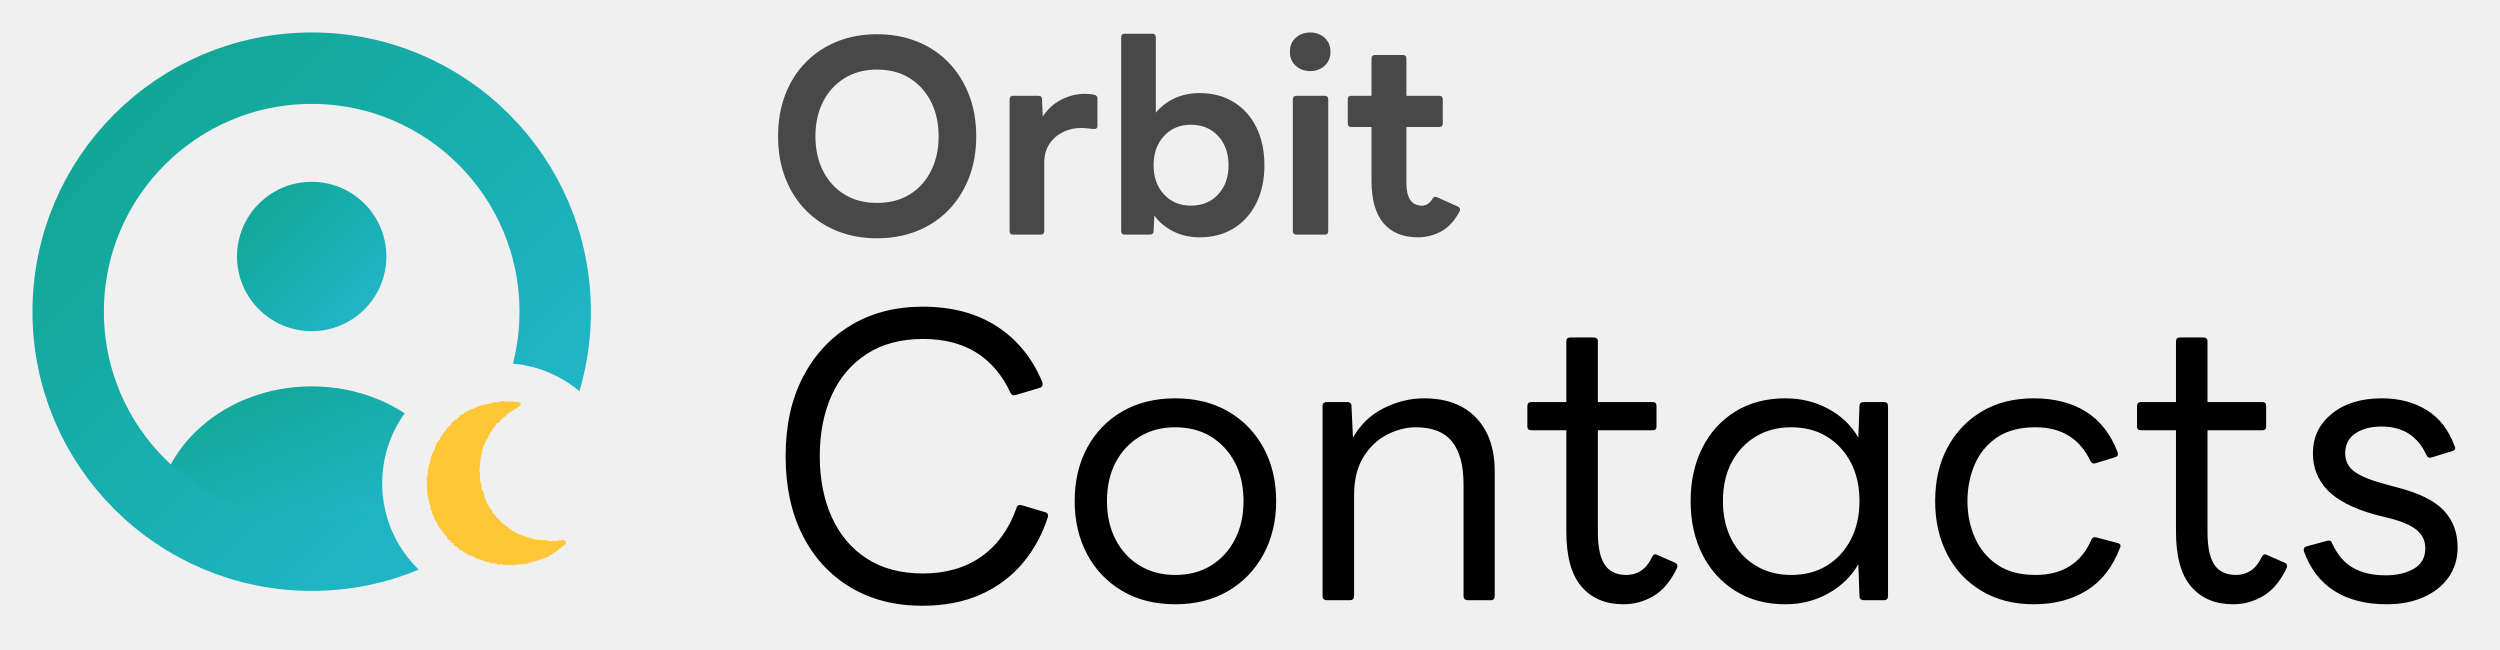
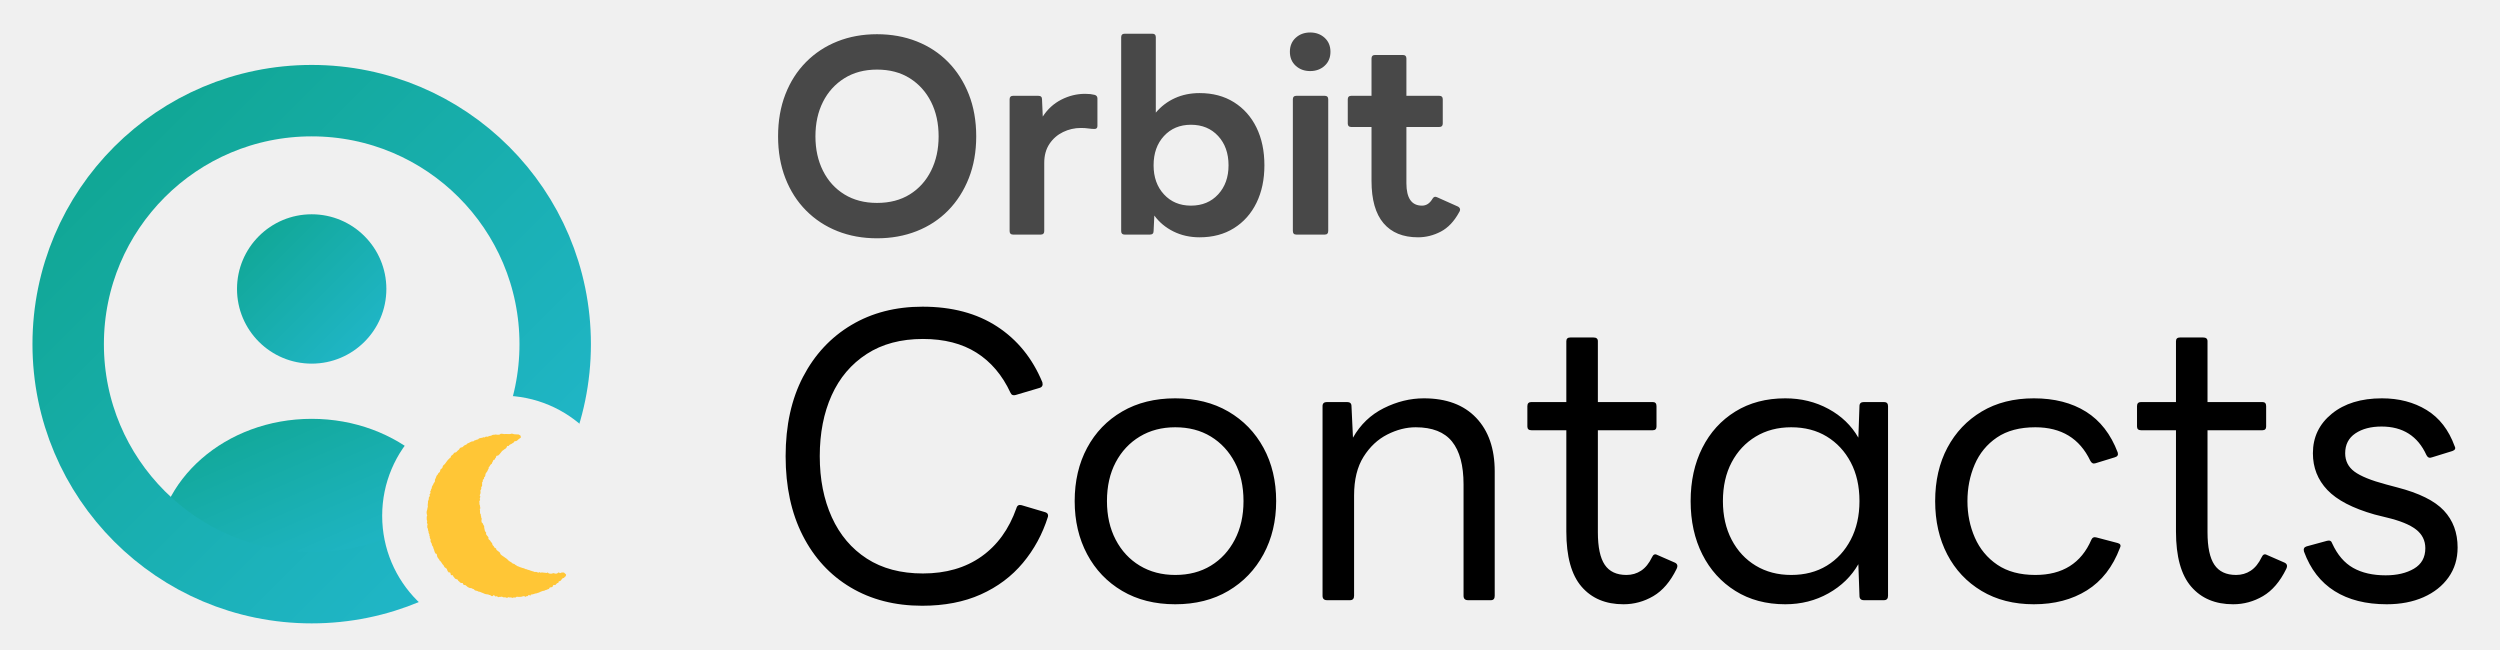
<svg xmlns="http://www.w3.org/2000/svg" viewBox="0 0 462 120">
  <defs>
    <linearGradient id="ink" x1="0" y1="0" x2="1" y2="1">
      <stop offset="0" stop-color="#0FA58F" />
      <stop offset="1" stop-color="#22B8CF" />
    </linearGradient>
    <clipPath id="inside">
      <circle cx="256" cy="256" r="146" />
    </clipPath>
    <mask id="moon-gap">
      <rect width="512" height="512" fill="#fff" />
      <circle cx="373.42" cy="361.72" r="74" fill="#000" />
    </mask>
  </defs>
-   <g transform="scale(0.3) translate(-64 -64)">
+   <g transform="translate(0 6) scale(0.3) translate(-64 -64)">
    <g mask="url(#moon-gap)">
      <circle cx="256" cy="222" r="46" fill="url(#ink)" />
      <path d="M160 386a96 84 0 0 1 192 0z" fill="url(#ink)" clip-path="url(#inside)" />
      <circle cx="256" cy="256" r="150" fill="none" stroke="url(#ink)" stroke-width="44" />
    </g>
    <path transform="translate(319.14 302.84) scale(0.46)" d="M183.57,223.72c-.77-.04-1.41.11-2,.45-.33.19-.58.43-.63.82-.1.72-.59,1.07-1.23,1.19-.7.13-1.35.35-1.92.78-.31.23-.67.3-1.02.36-.91.16-1.79.39-2.52,1-.06.05-.15.09-.23.09-2.12-.06-3.83,1.19-5.75,1.75-.5.15-.71.66-1.2.7-1.66.15-3.04,1.39-4.79,1.18-.24-.03-.44.09-.62.22-.68.47-1.58.4-2.22.7-1.02.47-2,.38-3.01.52-.29.04-.41.27-.41.56,0,.34.03.76-.38.82-.38.06-.78-.09-1.08-.36-.84-.74-1.4-.66-1.9.34-.29.59-.7.93-1.39.85-.79-.09-1.5.02-2.05.68-.29.34-.6.25-.85-.06-.79-.98-1.71-.84-2.77-.48-1.32.44-2.61.86-4.1.8-1.29-.05-2.57.01-3.86-.2-.58-.09-1.3.37-1.74.84-.37.39-.67.46-1.09.26-.84-.4-1.58-.4-2.41.17-.6.42-1.43.38-2.04-.16-.47-.42-.93-.45-1.46-.19-.55.26-1.03.25-1.56-.13-.55-.4-1.71-.18-2.17.31-.49.51-1.13.49-1.63.2-1.23-.7-2.53-.64-3.84-.52-.63.06-1.08-.28-1.52-.61-.49-.37-.95-.54-1.52-.15-.17.12-.42.19-.64.18-1.09-.05-2.19-.19-3.22.36-.26.14-.48,0-.68-.19-.26-.25-.57-.47-.8-.74-.45-.53-.92-.62-1.44-.15-.45.41-.87.3-1.27-.04-.53-.45-1.06-.92-1.58-1.39-.4-.36-.69-.35-1.03.11-.95,1.29-1.94,1.43-3.14.42-.68-.57-1.34-1.11-2.31-.96-.16.03-.31-.02-.45-.16-.46-.47-1.1-.62-1.7-.6-1.31.05-2.51-.46-3.78-.63-.38-.05-.55-.36-.86-.49-2-.81-4.01-1.62-6.02-2.4-.52-.2-1.17.12-1.62-.25-.76-.63-1.67-.79-2.57-1.04-.27-.07-.53-.3-.77-.28-1.4.17-2-.9-2.76-1.72-.11-.12-.17-.33-.36-.3-.85.17-1.44-.39-2.04-.79-1.14-.76-2.49-.38-3.68-.83-1.73-.65-3.17-1.65-4.41-3-.53-.58-1.23-.98-2.03-.83-.85.17-1.37-.16-1.71-.85-.25-.5-.79-.87-.62-1.58.08-.33-.33-.29-.57-.25-1,.17-1.91.04-2.8-.51-.34-.22-.65-.42-.88-.74-.39-.55-.74-1.09-1.43-1.35-.39-.15-.63-.55-.75-.97-.27-.94-.85-1.3-1.85-1.49-1.08-.21-2.25-.63-2.88-1.73-.32-.56-.62-1.1-1.15-1.51-.44-.34-.68-.86-.83-1.43-.23-.88-.54-1.01-1.38-.7-.82.3-1.87-.56-1.88-1.68,0-.88-.26-1.54-.91-2.12-.27-.24-.39-.38-.61,0-.29.51-.64.33-.96.06-1.23-1.04-2.01-2.36-2.33-3.93-.12-.57-.33-1.04-.84-1.38-.7-.46-1.37-.98-2.07-1.44-.44-.29-.81-.68-.92-1.16-.32-1.41-1.49-2.2-2.28-3.26-1.23-1.64-1.98-3.66-3.82-4.82-.48-1.91-2.31-2.97-2.98-4.77-.24-.65-.61-1.28-.51-2,.12-.85-.33-1.48-.71-2.15-.11-.18-.26-.26-.41-.2-.69.27-.81-.3-1.11-.68-1.25-1.6-1.24-3.67-2.09-5.41-.47-.96-.78-1.96-.91-3.02-.04-.29-.25-.42-.42-.6-.75-.81-1.18-1.79-1.3-2.86-.15-1.28-.15-1.32-.98-2.35-.66-.82-.93-1.87-.67-2.85.33-1.23-.25-2.08-.87-2.95-.17-.24-.34-.48-.23-.76.39-.97.1-1.78-.5-2.55-.07-.09-.11-.29-.06-.4.42-1.06-.15-1.87-.64-2.72-.34-.59-.61-1.2-.31-1.91.05-.11.03-.3-.03-.4-.61-1.05-.86-2.17-.87-3.38,0-.49-.21-1.01-.52-1.4-.37-.46-.46-.96-.39-1.5.15-1.11-.25-2.26.36-3.34.22-.4.07-.85-.31-1.21-.54-.51-.72-1.19-.38-1.83.43-.83.23-1.62-.06-2.35-.26-.65-.33-1.28-.33-1.96.01-.87,0-1.74-.01-2.61,0-.54.04-1.06.43-1.5.45-.51.04-1.02-.08-1.49-.56-2.06-.75-4.09.05-6.16.36-.93.59-1.92.56-2.94,0-.08-.03-.2.01-.25,1.11-1.31.1-2.82.37-4.21.16-.81.2-1.65.3-2.48,0-.08.08-.17.06-.24-.4-1.55.45-2.82.91-4.18.22-.66.17-1.32.16-1.99-.01-.87.21-1.61.98-2.17.74-.54.37-1.45.13-1.97-.36-.76-.04-1.04.46-1.31.35-.18.4-.41.38-.74-.02-.34.03-.66.2-.97.26-.47.29-.94-.1-1.4-.29-.35-.31-.77.17-.96.6-.23.67-.69.66-1.21,0-.43-.02-.88.32-1.17.66-.54.71-1.25.79-2.02.15-1.5.85-2.79,1.78-3.95.41-.51.27-1.21.69-1.74.37-.47.64-1.05,1.06-1.49.69-.74.9-1.6.71-2.56-.13-.65.03-1.16.39-1.72.62-.98.98-2.1,1.33-3.2.27-.86.63-1.66,1.33-2.29.53-.48,1.04-.97,1.18-1.77.09-.53.57-.95,1.04-1.25,1.18-.78,1.84-1.82,1.8-3.27-.02-.75.4-1.23,1-1.63.48-.33.94-.7,1.34-1.12.49-.5.86-1.05.91-1.82.1-1.44,1.04-2.38,2.17-3.15,1.19-.81,1.68-2.18,2.57-3.22,1.2-1.41,2.09-3.08,3.6-4.23.34-.26.6-.55.85-.89.36-.49.83-.9,1.4-1.16.25-.12.63-.26.49-.58-.54-1.25.5-1.73,1.17-2.22,1.02-.74,2.07-1.33,2.56-2.62.28-.73.88-1.17,1.84-1.17.92,0,1.71-.51,2.34-1.28.66-.81,1.35-1.63,2.29-2.19.53-.32.9-.86,1.15-1.4.57-1.26,1.61-1.85,2.87-2.03.97-.14,1.68-.41,2.29-1.28.89-1.26,2.35-1.8,3.73-2.37.55-.23,1.1-.37,1.32-1.03.07-.21.3-.44.51-.52,1.4-.52,2.75-1.15,4.03-1.93.6-.36,1.21-.63,1.88-.82.3-.09.63-.22.9-.11.84.34,1.38-.06,1.9-.63.25-.27.51-.58.87-.63,1.58-.24,2.9-1.33,4.54-1.35.21,0,.39-.08.48-.28.64-1.33,1.96-1.29,3.13-1.6,1.22-.32,2.56-.24,3.64-1.04.07-.05.24-.07.32-.02,1.08.67,1.89,0,2.64-.6.52-.41.94-.59,1.46-.11.34.31.72.14,1.03.03,1.62-.53,3.16-1.29,4.92-1.33.35,0,.56-.41.88-.6,1.22-.73,2.56-.71,3.89-.77.36-.02.72.03,1.04-.23.15-.12.34-.17.55-.09,1.41.53,2.87.32,4.31.31.41,0,.83-.11,1.08-.4.99-1.13,2.32-1.03,3.49-.76,1.45.33,2.83.42,4.29.25,1.18-.14,2.4.11,3.6.06,1.29-.06,2.61.19,3.88-.45.48-.24,1.15-.15,1.72.09,1.43.59,2.91.79,4.47.75,1.13-.03,2.27.22,3.42.16.32-.02.61.14.85.33.39.31.71.66,1.28.68.24,0,.46.29.52.6.04.22.13.43.22.63.68,1.5.61,1.76-.78,2.74-1.18.83-2.38,1.66-3.36,2.73-.87.95-1.98,1.35-3.23,1.31-.78-.03-1.23.32-1.45,1-.24.71-.75,1.09-1.41,1.33-.08.03-.19.02-.24.07-1.51,1.68-4.31,1.54-5.38,3.84-.17.36-.48.27-.8.15-.76-.29-1.36,0-1.6.77-.59,1.88-1.93,3.01-3.67,3.76-.03.01-.07,0-.08.02-.93,1.29-2.7,1.61-3.48,3.1-.28.53-.69,1.02-1.13,1.44-.8.76-1.28,1.83-2.08,2.49-.78.64-1.51,1.78-2.89,1.32-.34-.11-1.35,1.18-1.3,1.76.06.75-.31,1.17-.84,1.58-.37.28-.51.7-.63,1.15-.18.72-.52,1.31-1.44,1.18-.35-.05-.56.1-.7.45-.49,1.24-.93,2.5-1.74,3.59-.29.4.02,1.18-.57,1.41-1.16.44-1.69,1.43-2.26,2.37-.46.76-.76,1.61-1.56,2.11-.1.06-.21.27-.18.35.52,1.17-.4,1.92-.83,2.8-.26.55-.64,1.03-.64,1.69,0,.46-.46.68-.72,1-.53.65-.91,1.42-1.4,2.05-.75.95-.68,1.87-.82,2.92-.11.8-.49,1.95-1.44,2.49-.31.18-.42.39-.33.67.36,1.13-.25,1.83-1.06,2.41-.44.32-.6.68-.57,1.21.06.93.14,1.87-.82,2.47-.21.13-.13.35-.13.54.01,1.31,0,2.63.04,3.94.02.7-.47,1.12-.84,1.59-.37.47-.59.89-.39,1.52.36,1.15-.05,2.13-.82,3-.41.47-.49.91-.15,1.51.35.6.05,1.32.03,1.97-.02.83-.15,1.69-.68,2.45-.39.55-.63,1.15.07,1.82.51.49.4,1.28.12,1.9-.46,1.01-.72,2-.12,3.04.21.36.12.7-.19.98-.68.64-.98,1.34-.66,2.31.17.54.1,1.17.05,1.75-.08.87.14,1.69.51,2.43.28.56.36,1.1.31,1.7-.04.52-.1,1.01.27,1.5.3.41.28,1.07-.19,1.37-.62.41-.46.9-.3,1.38.27.81.16,1.62.14,2.45-.02,1.3-.15,2.7.92,3.75.22.22.19.45.18.69-.02.84-.03,1.68.45,2.44.14.23.12.49.1.74-.06.59-.08,1.14.45,1.59.27.23.38.65.21,1.02-.61,1.33-.33,2.67-.14,4.02.06.44.39.7.72.89.66.39.99.96,1.16,1.67.18.75.47,1.44,1.05,1.97.46.42.58,1.06.51,1.55-.21,1.34.41,2.51.56,3.76.08.63.22,1.26.38,1.87.23.89,1.06,1.38,1.51,2.14.22.37.4.59.14,1.02-.36.59-.23,1.12.17,1.75.74,1.17,1.75,2.09,2.58,3.17.42.55.6,1.08.36,1.74-.25.69-.11,1.15.54,1.63,1.03.75,1.97,1.64,2.53,2.86.22.49.64.93,1.05,1.29.7.61,1.07,1.38,1.14,2.26.07.82.28,1.46,1.03,1.93.67.42,1.14,1.05,1.34,1.85.26,1.05,1.33,1.1,2.04,1.59.52.36.9.66.84,1.39-.06.63.37,1.11.91,1.4,1.41.77,2.39,2.08,3.73,2.94.27.18.4.54.47.88.22,1.18.93,2,1.88,2.67,2.34,1.63,4.68,3.27,7.02,4.91.79.55,1.37,1.31,2.01,2.01.9.97,2.1,1.57,3.25,2.18.87.46,1.61,1.05,2.27,1.75.45.47,1.01.73,1.64.71.6-.03,1.03.21,1.39.63.53.61,1.15,1.06,1.94,1.27.03,0,.06.01.08.03,1.27,1.65,3.47,1.44,5.02,2.54.18.12.41.22.62.24.73.08,1.41.29,2.02.68.54.34,1.24.16,1.67.37.83.41,1.78.45,2.56.98.66.44,1.39.71,2.22.63.16-.02.4-.01.48.08.71.77,1.66.71,2.58.9.77.16,1.54.57,2.25.89,1.6.72,3.38.76,4.92,1.59.49.26,1.09.39,1.53.11.59-.36.99-.11,1.47.12.78.36,1.66.43,2.44.8.33.16.58-.11.77-.37.42-.57.85-.48,1.22.02.36.48.72.59,1.29.34.82-.36,1.72-.24,2.57-.14,1.3.16,2.58.42,3.9.39.24,0,.49.09.72.18.38.16.72.17.98-.17.49-.63,1.12-.51,1.48-.03.76,1.01,1.86,1.03,2.91,1.18,1.31.19,2.58-.1,3.8-.59.31-.13.66-.17.98-.03.66.3,1.35.45,2.07.58.7.13,1.26.03,1.96-.16.84-.23,1.38-.64,1.95-1.19.53-.5,1.22-.33,1.54.18.48.76,1.07.62,1.57.29,1.1-.74,2.3-.72,3.54-.69.59.01,1.07.18,1.54.55.7.56,1.16,1.37,1.96,1.83.24.14.32.43.31.74-.06,1.14-.37,2.14-1.5,2.68-.27.13-.43.32-.59.57-.4.63-.76,1.2-1.74,1.16-.6-.03-1.19.58-1.63,1.1-.3.36-.61.74-.83,1.16-.62,1.14-1.54,1.8-2.83,1.97-.62.08-.97.45-.97,1.13,0,.95-.5,1.38-1.45,1.28-.34-.04-.51.19-.7.39-.64.67-1.27,1.34-1.89,2.03-.3.33-.62.39-1.05.23-1.27-.48-2.19.01-2.52,1.32-.29,1.16-.93,1.63-2.08,1.61Z" fill="#ffc636" />
  </g>
  <path transform="translate(141 41.66) scale(0.45714)" d="M46.10 5.20L46.10 5.20Q37.40 5.20 30.10 2.30Q22.80-0.60 17.40-6.05Q12-11.50 9.05-19.10Q6.10-26.70 6.10-36L6.10-36Q6.10-45.40 9.05-53Q12-60.60 17.40-66.05Q22.80-71.50 30.10-74.40Q37.40-77.30 46.10-77.30L46.10-77.30Q54.80-77.30 62.15-74.40Q69.50-71.50 74.85-66.05Q80.20-60.60 83.20-53Q86.20-45.40 86.20-36L86.20-36Q86.20-26.70 83.20-19.10Q80.20-11.50 74.85-6.05Q69.50-0.60 62.15 2.30Q54.80 5.20 46.10 5.20ZM21.20-36L21.20-36Q21.20-28.20 24.25-22.10Q27.30-16 32.90-12.55Q38.50-9.10 46.10-9.10L46.10-9.10Q53.80-9.10 59.35-12.55Q64.90-16 67.95-22.10Q71-28.20 71-36L71-36Q71-43.90 67.95-49.95Q64.90-56 59.35-59.50Q53.80-63 46.10-63L46.10-63Q38.50-63 32.90-59.50Q27.30-56 24.25-49.95Q21.20-43.90 21.20-36ZM112.30 3.70L101.10 3.70Q99.70 3.70 99.70 2.30L99.70 2.30L99.70-51Q99.70-52.40 101.10-52.40L101.10-52.40L111.30-52.40Q112.80-52.40 112.80-51L112.80-51L113.10-44Q116.00-48.50 120.60-50.85Q125.20-53.20 130.20-53.20L130.20-53.20Q131.40-53.20 132.30-53.10Q133.20-53 134-52.80L134-52.80Q135.20-52.50 135.20-51.30L135.20-51.30L135.20-40.20Q135.20-39 134-39L134-39Q132.90-39 131.55-39.20Q130.20-39.40 128.50-39.40L128.50-39.40Q124.70-39.40 121.30-37.75Q117.90-36.10 115.80-32.95Q113.70-29.80 113.70-25.30L113.70-25.30L113.70 2.30Q113.70 3.70 112.30 3.70L112.30 3.70ZM176.50 4.80L176.50 4.80Q170.70 4.80 165.95 2.45Q161.20 0.10 158.20-4L158.20-4L157.90 2.30Q157.90 3.70 156.40 3.70L156.40 3.70L146.20 3.70Q144.80 3.70 144.80 2.30L144.80 2.30L144.80-76.10Q144.80-77.50 146.20-77.50L146.20-77.50L157.40-77.50Q158.80-77.50 158.80-76.10L158.80-76.10L158.80-45.60Q162-49.40 166.50-51.45Q171-53.50 176.50-53.50L176.50-53.50Q184.50-53.50 190.40-49.80Q196.30-46.10 199.50-39.55Q202.70-33 202.70-24.30L202.70-24.30Q202.70-15.70 199.50-9.15Q196.30-2.60 190.40 1.10Q184.50 4.80 176.50 4.80ZM157.90-24.30L157.90-24.30Q157.90-17.10 162.10-12.55Q166.30-8 173-8L173-8Q179.80-8 184-12.55Q188.20-17.10 188.20-24.30L188.20-24.30Q188.20-31.60 184-36.15Q179.80-40.70 173-40.70L173-40.70Q166.30-40.70 162.10-36.15Q157.90-31.60 157.90-24.30ZM221.20-62.40L221.20-62.40Q217.70-62.40 215.35-64.55Q213-66.70 213-70.20L213-70.20Q213-73.70 215.35-75.85Q217.70-78 221.20-78L221.20-78Q224.70-78 227.05-75.85Q229.40-73.70 229.40-70.20L229.40-70.20Q229.40-66.70 227.05-64.55Q224.70-62.40 221.20-62.40ZM214.20 2.20L214.20-51Q214.20-52.40 215.60-52.40L215.60-52.40L227.10-52.40Q228.50-52.40 228.50-51L228.50-51L228.50 2.20Q228.50 3.70 227.10 3.70L227.10 3.70L215.60 3.70Q214.20 3.70 214.20 2.20L214.20 2.20ZM264.80 4.80L264.80 4.80Q255.70 4.80 250.85-0.90Q246.00-6.60 246.00-18L246.00-18L246.00-39.80L237.80-39.80Q236.40-39.80 236.40-41.20L236.40-41.20L236.40-51Q236.40-52.40 237.80-52.40L237.80-52.40L246.00-52.40L246.00-67.50Q246.00-68.90 247.40-68.90L247.40-68.90L258.70-68.90Q260.10-68.90 260.10-67.50L260.10-67.50L260.10-52.40L273.40-52.40Q274.80-52.40 274.80-51L274.80-51L274.80-41.20Q274.80-39.80 273.40-39.80L273.40-39.80L260.10-39.80L260.10-17.10Q260.10-8 266.40-8L266.40-8Q269-8 270.60-10.70L270.60-10.70Q271.30-12 272.50-11.40L272.50-11.40L281-7.60Q281.80-7.10 281.80-6.40L281.80-6.40Q281.80-5.80 281.40-5.30L281.40-5.30Q278.40 0.20 274 2.50Q269.60 4.80 264.80 4.80Z" fill="#000" opacity=".7" />
  <path transform="translate(141 109.2) scale(0.685716)" d="M42.90 4L42.90 4Q31.90 4 23.60-0.95Q15.30-5.90 10.70-14.95Q6.10-24 6.10-36.30L6.10-36.30Q6.10-48.70 10.80-57.70Q15.50-66.70 23.80-71.65Q32.10-76.60 43-76.60L43-76.60Q54.90-76.60 63.10-71.25Q71.30-65.90 75.30-56.20L75.30-56.20Q75.60-55 74.50-54.70L74.50-54.70L68.10-52.80Q67.10-52.50 66.70-53.40L66.70-53.40Q63.40-60.50 57.55-64.20Q51.70-67.90 43.10-67.90L43.10-67.90Q34.20-67.90 27.95-63.85Q21.70-59.80 18.50-52.70Q15.30-45.60 15.30-36.30L15.30-36.30Q15.30-27 18.55-19.85Q21.80-12.70 28-8.70Q34.20-4.70 43.10-4.70L43.10-4.70Q52.40-4.70 58.85-9.25Q65.30-13.80 68.30-22.30L68.30-22.30Q68.60-23.40 69.70-23.10L69.70-23.10L76.10-21.20Q77-20.90 76.80-20L76.80-20Q74.60-13 70.05-7.55Q65.50-2.10 58.70 0.95Q51.90 4 42.90 4ZM111.10 3.60L111.10 3.60Q102.90 3.60 96.80 0Q90.70-3.60 87.35-9.90Q84.00-16.20 84.00-24.20L84.00-24.20Q84.00-32.30 87.35-38.55Q90.70-44.80 96.80-48.35Q102.90-51.90 111.10-51.90L111.10-51.90Q119.30-51.90 125.40-48.35Q131.50-44.80 134.90-38.55Q138.30-32.30 138.30-24.20L138.30-24.20Q138.30-16.20 134.90-9.90Q131.50-3.60 125.40 0Q119.30 3.60 111.10 3.60ZM111.10-4.30L111.10-4.30Q116.60-4.30 120.70-6.80Q124.80-9.30 127.15-13.80Q129.50-18.30 129.50-24.20L129.50-24.20Q129.50-30.20 127.15-34.65Q124.80-39.10 120.70-41.60Q116.60-44.10 111.10-44.10L111.10-44.10Q105.70-44.10 101.55-41.60Q97.40-39.10 95.05-34.65Q92.70-30.20 92.70-24.20L92.70-24.20Q92.70-18.30 95.05-13.80Q97.40-9.30 101.55-6.80Q105.70-4.30 111.10-4.30ZM158.20 2.50L152.00 2.50Q150.80 2.50 150.80 1.30L150.80 1.30L150.80-49.80Q150.80-50.90 152.00-50.90L152.00-50.90L157.40-50.90Q158.60-50.90 158.60-49.80L158.60-49.80L159.00-41.30Q162.00-46.60 167.30-49.25Q172.60-51.90 178.10-51.90L178.10-51.90Q187.20-51.90 192.20-46.65Q197.20-41.40 197.20-32.20L197.20-32.20L197.20 1.30Q197.20 2.50 196.20 2.50L196.20 2.50L190.00 2.50Q188.80 2.50 188.80 1.30L188.80 1.30L188.80-28.70Q188.80-36.40 185.70-40.25Q182.60-44.10 175.90-44.10L175.90-44.10Q172.10-44.10 168.25-42.15Q164.40-40.20 161.85-36.15Q159.30-32.10 159.30-25.70L159.30-25.70L159.30 1.30Q159.30 2.50 158.20 2.50L158.20 2.50ZM231.90 3.60L231.90 3.60Q224.70 3.60 220.60-1.15Q216.50-5.90 216.50-16L216.50-16L216.50-43.30L207.10-43.30Q206.00-43.30 206.00-44.30L206.00-44.30L206.00-49.80Q206.00-50.90 207.10-50.90L207.10-50.90L216.50-50.90L216.50-67.30Q216.50-68.30 217.60-68.30L217.60-68.30L223.80-68.30Q225.00-68.30 225.00-67.30L225.00-67.30L225.00-50.90L239.80-50.90Q240.80-50.90 240.80-49.80L240.80-49.80L240.80-44.30Q240.80-43.30 239.80-43.30L239.80-43.30L225.00-43.30L225.00-15.80Q225.00-9.80 226.85-7.05Q228.70-4.30 232.70-4.30L232.70-4.30Q234.90-4.30 236.65-5.45Q238.40-6.60 239.60-9.10L239.60-9.10Q240.10-10.20 241.00-9.70L241.00-9.70L245.80-7.60Q246.80-7.10 246.20-5.90L246.20-5.90Q243.70-0.80 239.95 1.40Q236.20 3.60 231.90 3.60ZM275.50 3.60L275.50 3.60Q267.80 3.60 262.05 0Q256.30-3.60 253.15-9.85Q250.00-16.10 250.00-24.20L250.00-24.20Q250.00-32.30 253.15-38.55Q256.30-44.80 262.05-48.35Q267.80-51.90 275.50-51.90L275.50-51.90Q281.90-51.90 287.15-49.05Q292.40-46.20 295.20-41.30L295.20-41.30L295.50-49.80Q295.50-50.90 296.70-50.90L296.70-50.90L302.10-50.90Q303.20-50.90 303.20-49.80L303.20-49.80L303.20 1.30Q303.20 2.50 302.10 2.50L302.10 2.50L296.70 2.50Q295.50 2.50 295.50 1.30L295.50 1.30L295.20-7.20Q292.40-2.30 287.15 0.65Q281.90 3.60 275.50 3.60ZM277.10-4.30L277.10-4.30Q282.60-4.30 286.70-6.80Q290.80-9.30 293.15-13.80Q295.50-18.30 295.50-24.20L295.50-24.20Q295.50-30.20 293.15-34.65Q290.80-39.10 286.70-41.60Q282.60-44.10 277.10-44.10L277.10-44.10Q271.70-44.10 267.55-41.60Q263.40-39.10 261.05-34.65Q258.70-30.20 258.70-24.20L258.70-24.20Q258.70-18.30 261.05-13.80Q263.40-9.30 267.55-6.80Q271.70-4.30 277.10-4.30ZM342.50 3.60L342.50 3.60Q334.40 3.60 328.40 0Q322.40-3.60 319.15-9.85Q315.90-16.10 315.90-24.20L315.90-24.20Q315.90-32.40 319.20-38.60Q322.50-44.80 328.45-48.35Q334.40-51.90 342.50-51.90L342.50-51.90Q350.80-51.90 356.55-48.30Q362.30-44.70 365.10-37.30L365.10-37.30Q365.40-36.30 364.30-36L364.30-36L359.10-34.40Q358.20-34.10 357.70-35.10L357.70-35.10Q353.40-44.10 342.90-44.10L342.90-44.10Q336.60-44.10 332.55-41.35Q328.50-38.60 326.55-34.05Q324.60-29.50 324.60-24.20L324.60-24.20Q324.60-18.90 326.60-14.35Q328.60-9.80 332.65-7.05Q336.70-4.30 342.90-4.30L342.90-4.30Q353.90-4.30 358-13.80L358-13.80Q358.40-14.70 359.40-14.40L359.40-14.40L365.10-12.90Q366.20-12.60 365.70-11.60L365.70-11.60Q362.80-3.90 356.80-0.15Q350.80 3.60 342.50 3.60ZM396.20 3.60L396.20 3.60Q389 3.60 384.90-1.15Q380.80-5.90 380.80-16L380.80-16L380.80-43.30L371.40-43.30Q370.30-43.30 370.30-44.30L370.30-44.30L370.30-49.80Q370.30-50.90 371.40-50.90L371.40-50.90L380.80-50.90L380.80-67.30Q380.80-68.30 381.90-68.30L381.90-68.30L388.10-68.30Q389.30-68.30 389.30-67.30L389.30-67.30L389.30-50.90L404.10-50.90Q405.10-50.90 405.10-49.80L405.10-49.80L405.10-44.30Q405.10-43.30 404.10-43.30L404.10-43.30L389.30-43.30L389.30-15.80Q389.30-9.80 391.15-7.05Q393-4.30 397-4.30L397-4.30Q399.20-4.30 400.95-5.45Q402.70-6.60 403.90-9.10L403.90-9.10Q404.40-10.20 405.30-9.70L405.30-9.70L410.10-7.60Q411.10-7.10 410.50-5.90L410.50-5.90Q408-0.80 404.25 1.40Q400.50 3.60 396.20 3.60ZM437.60 3.60L437.60 3.60Q429.20 3.60 423.55 0.05Q417.90-3.50 415.30-10.60L415.30-10.60Q415-11.70 416-12L416-12L421.50-13.50Q422.60-13.80 422.90-12.80L422.90-12.80Q425-8.20 428.55-6.20Q432.10-4.20 437.30-4.20L437.30-4.20Q441.90-4.20 444.95-6Q448-7.80 448-11.50L448-11.50Q448-14.60 445.50-16.55Q443-18.50 437.50-19.80L437.50-19.80L434.30-20.60Q425.50-23.10 421.60-27.20Q417.70-31.30 417.70-37.10L417.70-37.10Q417.70-43.60 422.80-47.75Q427.90-51.90 436.30-51.90L436.30-51.90Q443.20-51.90 448.35-48.75Q453.50-45.60 455.90-39L455.90-39Q456.40-38.10 455.30-37.70L455.30-37.70L449.80-36Q448.80-35.60 448.30-36.60L448.30-36.60Q444.80-44.30 436.20-44.30L436.20-44.30Q431.90-44.30 429.15-42.45Q426.40-40.60 426.40-37.10L426.40-37.10Q426.40-34 428.90-32.15Q431.40-30.30 437.40-28.70L437.40-28.70L440.40-27.90Q449.30-25.60 453-21.65Q456.70-17.70 456.70-11.70L456.70-11.70Q456.70-7.10 454.25-3.65Q451.80-0.20 447.50 1.70Q443.20 3.60 437.60 3.60Z" fill="#000" />
</svg>
